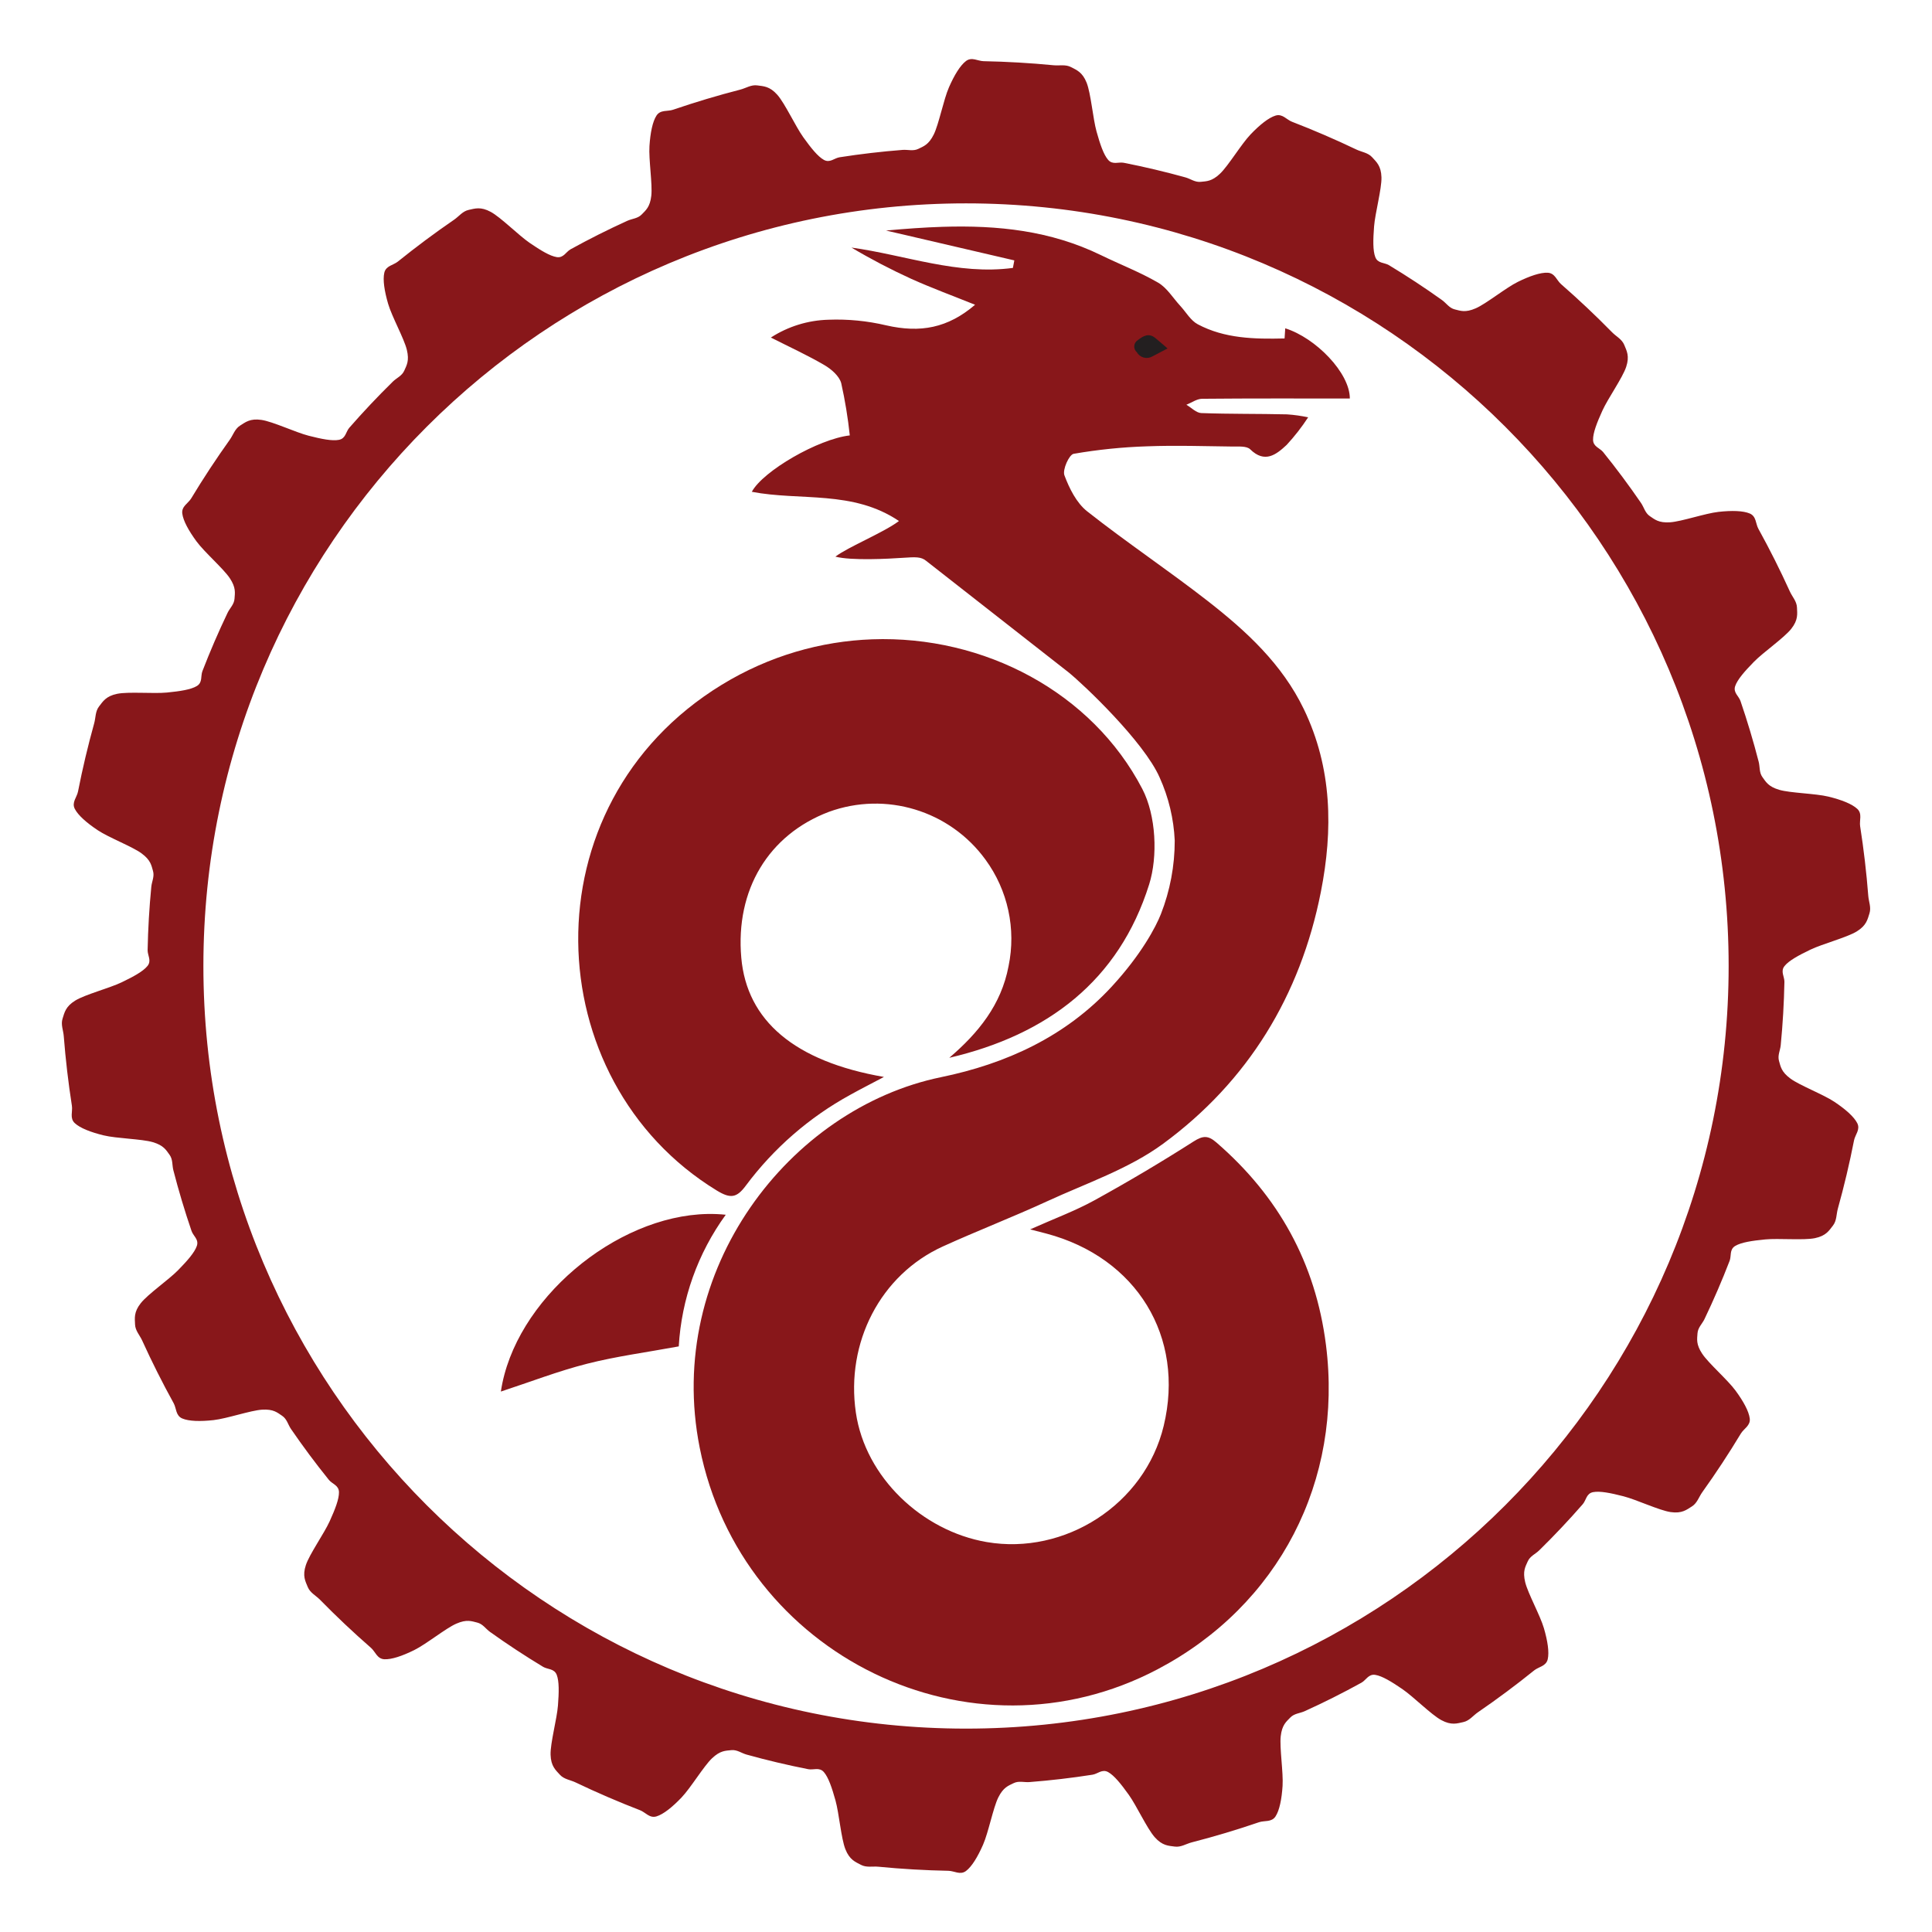
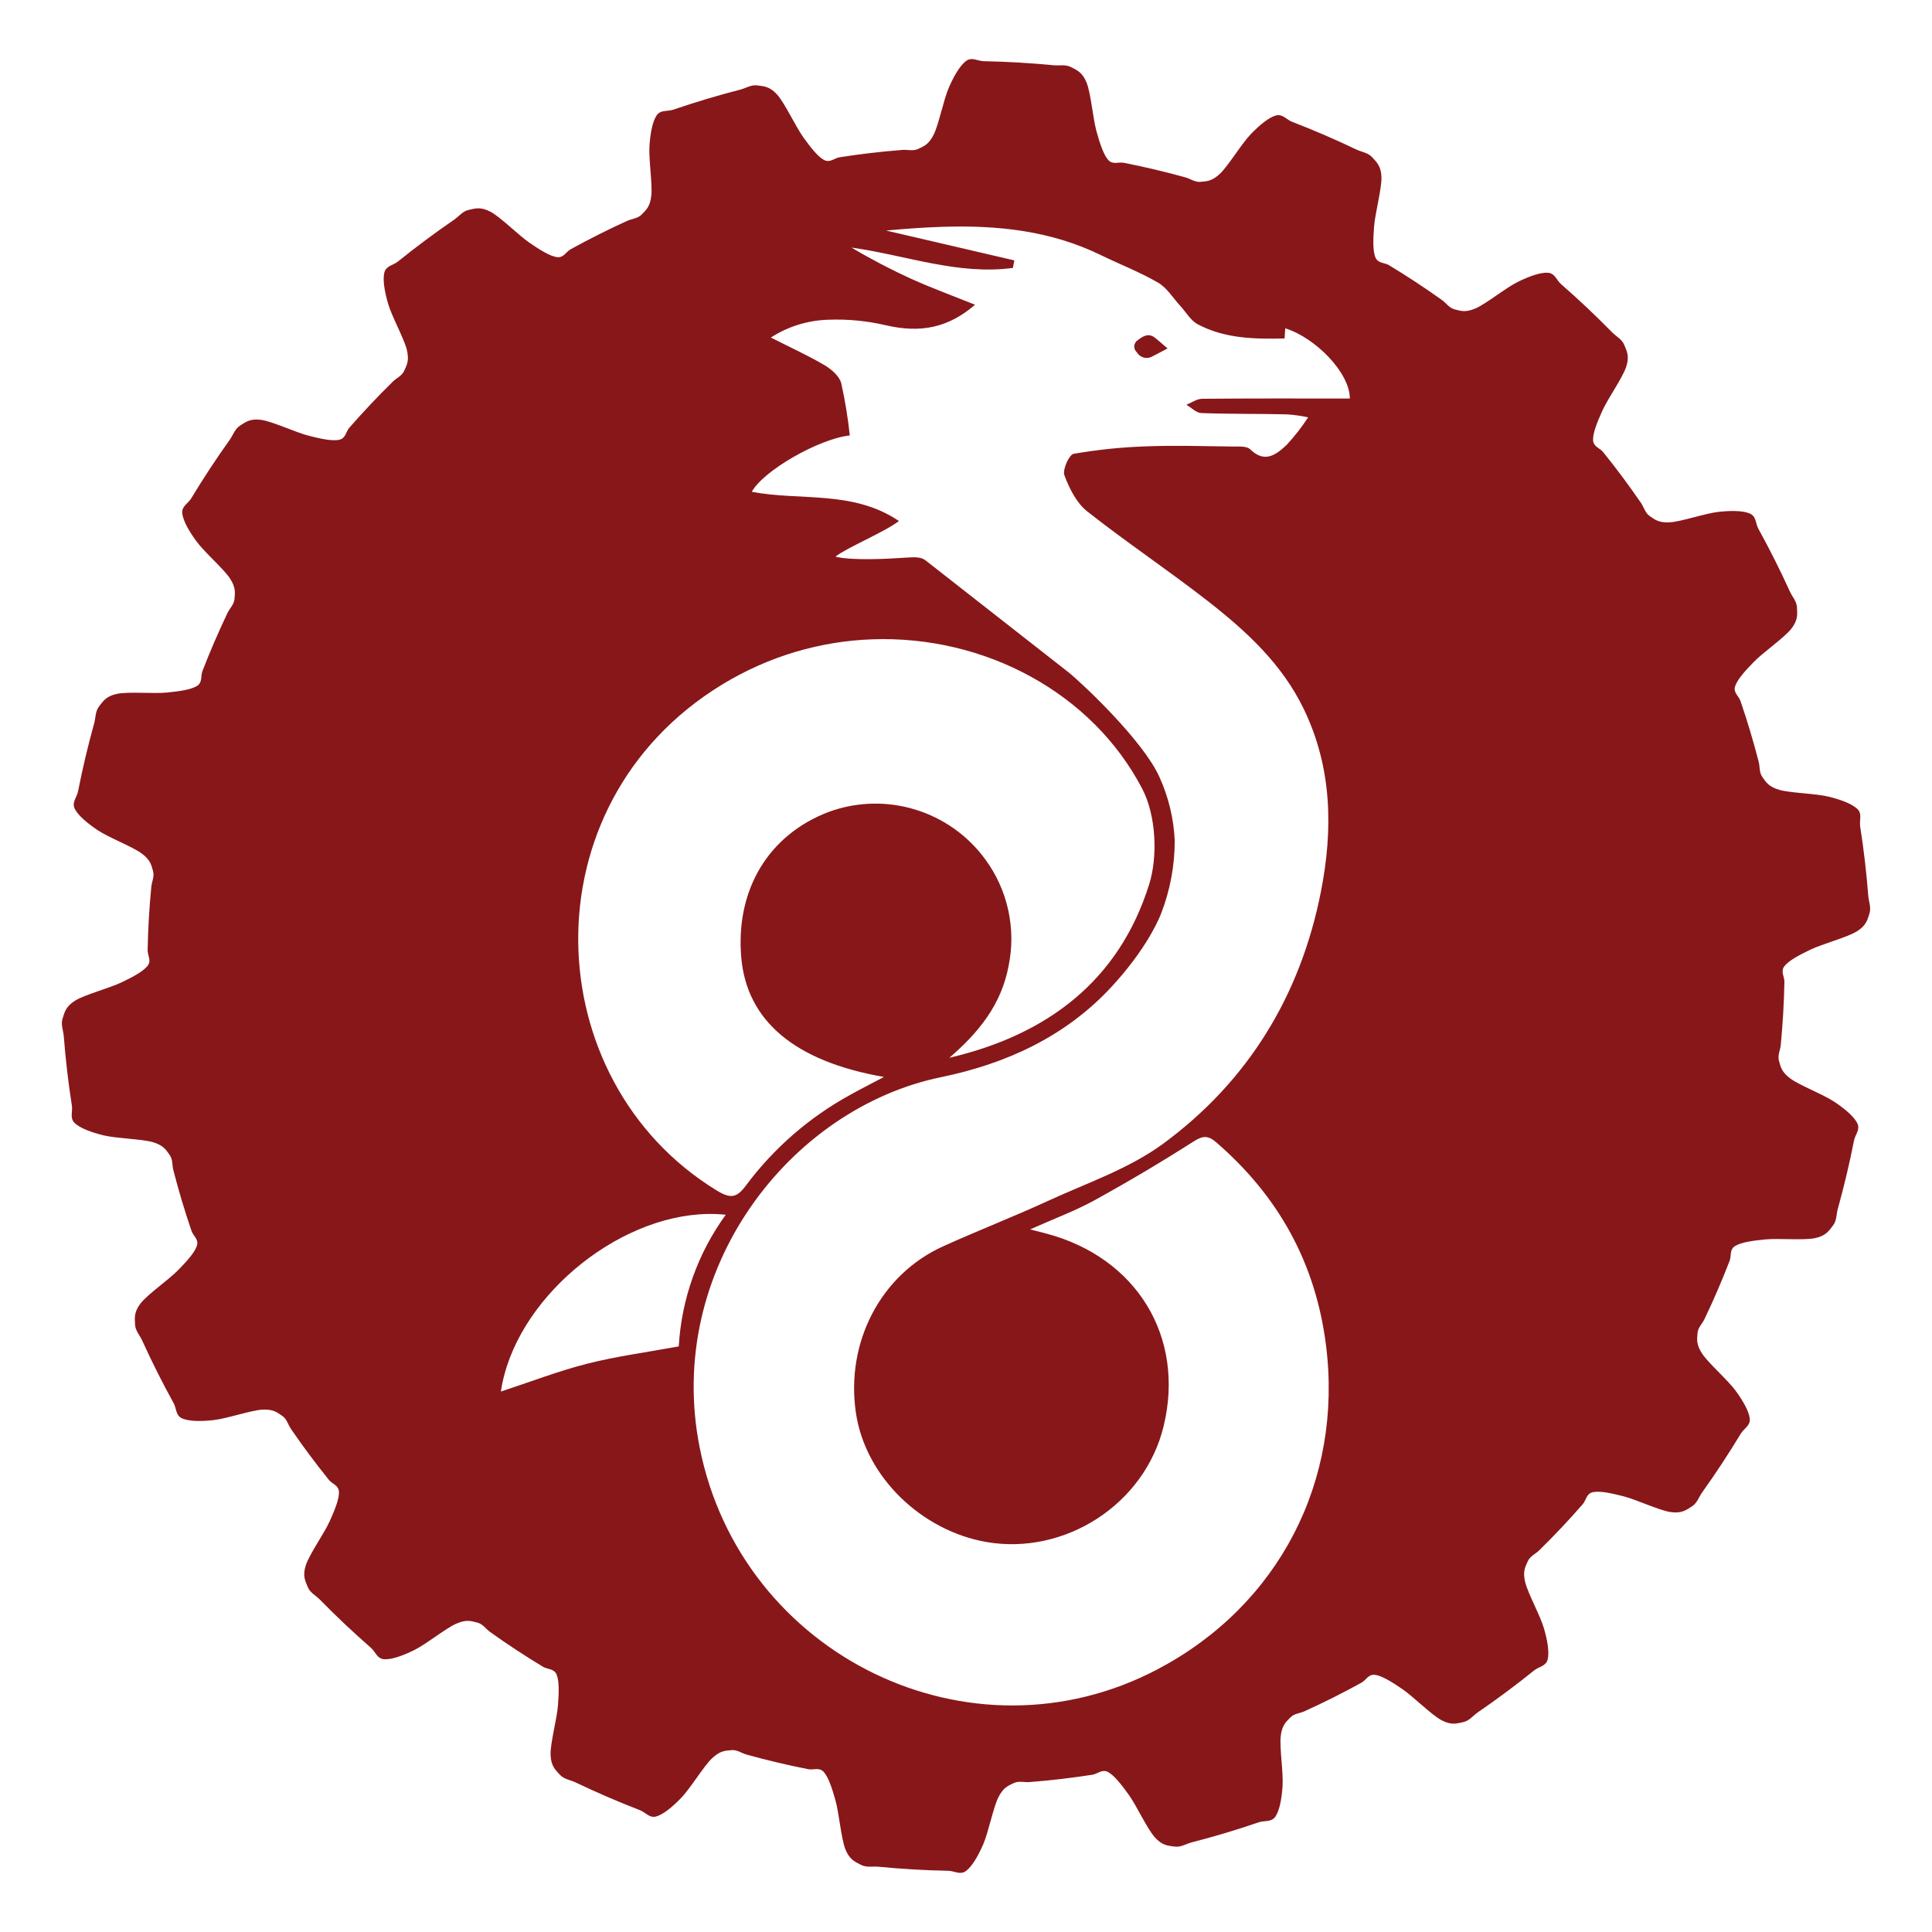
<svg xmlns="http://www.w3.org/2000/svg" version="1.1" viewBox="-40.005 -40 380.004 380">
  <defs>
    <style>.a{fill:#88171a;}.b{fill:#231f20;}</style>
  </defs>
-   <path class="a" fill-rule="evenodd" d="M311.000,150.000 C310.145,151.057 310.990,152.082 310.970,153.122 C310.950,154.162 310.919,155.203 310.879,156.243 C310.839,157.283 310.788,158.322 310.728,159.361 C310.667,160.400 310.597,161.439 310.516,162.476 C310.435,163.514 310.344,164.551 310.244,165.587 C310.143,166.622 309.592,167.597 309.911,168.691 C310.231,169.785 310.348,170.813 312.161,172.149 C313.974,173.486 318.601,175.251 320.791,176.711 C322.980,178.171 324.650,179.644 325.296,180.909 C325.941,182.175 324.885,183.174 324.663,184.303 C324.442,185.432 324.209,186.559 323.965,187.683 C323.722,188.808 323.467,189.930 323.202,191.050 C322.937,192.169 322.660,193.286 322.373,194.401 C322.086,195.515 321.789,196.626 321.480,197.735 C321.171,198.843 321.275,200.084 320.522,201.051 C319.769,202.017 319.183,203.078 316.961,203.534 C314.738,203.989 309.798,203.528 307.187,203.783 C304.575,204.038 302.456,204.364 301.291,205.065 C300.125,205.766 300.569,207.018 300.194,207.989 C299.819,208.959 299.435,209.927 299.042,210.890 C298.648,211.854 298.245,212.813 297.833,213.769 C297.421,214.724 296.999,215.676 296.568,216.624 C296.138,217.571 295.698,218.514 295.249,219.453 C294.800,220.392 293.949,221.120 293.875,222.257 C293.801,223.394 293.560,224.400 294.806,226.276 C296.053,228.152 299.797,231.393 301.355,233.514 C302.913,235.635 303.979,237.590 304.153,239.000 C304.326,240.410 302.992,240.987 302.398,241.972 C301.803,242.958 301.199,243.937 300.586,244.910 C299.972,245.884 299.349,246.851 298.717,247.813 C298.085,248.774 297.443,249.729 296.792,250.678 C296.141,251.627 295.481,252.570 294.812,253.506 C294.143,254.442 293.816,255.644 292.778,256.294 C291.740,256.945 290.826,257.741 288.582,257.409 C286.338,257.077 281.854,254.954 279.312,254.301 C276.771,253.647 274.668,253.229 273.333,253.489 C271.998,253.749 271.987,255.077 271.303,255.861 C270.619,256.645 269.927,257.423 269.228,258.193 C268.528,258.964 267.821,259.728 267.107,260.485 C266.393,261.242 265.671,261.992 264.943,262.735 C264.214,263.478 263.478,264.214 262.735,264.943 C261.992,265.671 260.943,266.064 260.485,267.107 C260.027,268.150 259.456,269.013 259.985,271.203 C260.515,273.392 262.925,277.718 263.664,280.244 C264.402,282.770 264.735,284.972 264.416,286.356 C264.097,287.740 262.646,287.827 261.751,288.549 C260.855,289.271 259.952,289.985 259.043,290.690 C258.134,291.395 257.217,292.091 256.294,292.778 C255.371,293.465 254.442,294.143 253.506,294.812 C252.570,295.481 251.627,296.141 250.678,296.792 C249.729,297.443 249.011,298.461 247.813,298.717 C246.614,298.973 245.484,299.409 243.488,298.329 C241.493,297.250 238.006,293.721 235.841,292.238 C233.676,290.755 231.843,289.642 230.500,289.430 C229.157,289.218 228.692,290.462 227.781,290.965 C226.870,291.468 225.954,291.962 225.033,292.447 C224.112,292.932 223.187,293.408 222.257,293.875 C221.327,294.342 220.392,294.800 219.453,295.249 C218.514,295.698 217.571,296.138 216.624,296.568 C215.676,296.999 214.556,297.009 213.769,297.833 C212.981,298.656 212.150,299.272 211.899,301.510 C211.648,303.749 212.433,308.639 212.263,311.265 C212.093,313.890 211.653,316.074 210.880,317.265 C210.107,318.457 208.713,318.042 207.625,318.414 C206.536,318.787 205.444,319.149 204.348,319.500 C203.252,319.851 202.153,320.192 201.051,320.522 C199.949,320.852 198.843,321.171 197.735,321.480 C196.626,321.789 195.515,322.086 194.401,322.373 C193.286,322.660 192.263,323.371 191.050,323.202 C189.836,323.033 188.624,323.056 187.119,321.359 C185.613,319.662 183.543,315.153 182.016,313.019 C180.489,310.885 179.147,309.213 177.957,308.554 C176.768,307.895 175.906,308.906 174.878,309.066 C173.849,309.227 172.819,309.378 171.788,309.519 C170.757,309.660 169.725,309.791 168.691,309.911 C167.657,310.032 166.622,310.143 165.587,310.244 C164.551,310.344 163.514,310.435 162.476,310.516 C161.439,310.597 160.383,310.223 159.361,310.728 C158.340,311.232 157.348,311.526 156.346,313.544 C155.345,315.562 154.410,320.425 153.352,322.834 C152.294,325.244 151.134,327.145 150.000,328.000 C148.866,328.855 147.699,327.989 146.548,327.967 C145.398,327.944 144.248,327.911 143.098,327.866 C141.948,327.822 140.799,327.766 139.650,327.699 C138.502,327.632 137.353,327.554 136.206,327.465 C135.059,327.376 133.913,327.275 132.768,327.164 C131.623,327.053 130.418,327.370 129.335,326.796 C128.253,326.222 127.106,325.830 126.272,323.720 C125.438,321.610 125.034,316.666 124.329,314.138 C123.624,311.610 122.935,309.580 122.043,308.554 C121.150,307.528 119.994,308.183 118.973,307.982 C117.952,307.782 116.933,307.571 115.916,307.351 C114.899,307.130 113.883,306.900 112.871,306.660 C111.858,306.420 110.848,306.170 109.840,305.911 C108.832,305.651 107.827,305.382 106.824,305.103 C105.822,304.824 104.957,304.112 103.825,304.236 C102.692,304.361 101.659,304.298 100.028,305.852 C98.397,307.405 95.855,311.655 94.037,313.557 C92.219,315.460 90.479,316.849 89.120,317.265 C87.762,317.681 86.962,316.468 85.888,316.053 C84.815,315.639 83.746,315.214 82.680,314.779 C81.615,314.344 80.554,313.898 79.498,313.442 C78.441,312.987 77.389,312.521 76.342,312.045 C75.294,311.568 74.251,311.082 73.213,310.586 C72.175,310.089 70.935,309.976 70.114,309.067 C69.293,308.157 68.350,307.396 68.287,305.128 C68.225,302.860 69.537,298.076 69.739,295.459 C69.941,292.843 69.988,290.700 69.500,289.430 C69.012,288.161 67.702,288.381 66.811,287.843 C65.920,287.305 65.034,286.759 64.154,286.204 C63.274,285.649 62.399,285.085 61.529,284.514 C60.660,283.942 59.796,283.361 58.937,282.773 C58.079,282.184 57.226,281.587 56.380,280.982 C55.533,280.377 54.965,279.412 53.857,279.142 C52.750,278.872 51.802,278.459 49.738,279.361 C47.673,280.263 43.831,283.388 41.472,284.553 C39.113,285.719 37.002,286.430 35.584,286.356 C34.165,286.282 33.828,284.868 32.961,284.112 C32.094,283.355 31.235,282.590 30.383,281.817 C29.531,281.044 28.686,280.262 27.849,279.473 C27.012,278.683 26.183,277.885 25.361,277.079 C24.540,276.274 23.726,275.460 22.921,274.639 C22.115,273.817 20.988,273.287 20.527,272.151 C20.067,271.015 19.441,269.978 20.158,267.825 C20.875,265.673 23.744,261.626 24.829,259.236 C25.914,256.847 26.691,254.849 26.667,253.489 C26.643,252.129 25.337,251.888 24.683,251.078 C24.030,250.268 23.384,249.451 22.747,248.629 C22.109,247.806 21.480,246.977 20.858,246.143 C20.237,245.308 19.623,244.467 19.018,243.620 C18.413,242.774 17.816,241.921 17.227,241.063 C16.639,240.204 16.434,239.103 15.486,238.471 C14.539,237.838 13.788,237.126 11.540,237.268 C9.292,237.409 4.613,239.031 1.997,239.320 C-0.618,239.609 -2.845,239.554 -4.153,239.000 C-5.460,238.446 -5.294,237.001 -5.849,235.994 C-6.405,234.987 -6.951,233.974 -7.488,232.956 C-8.024,231.938 -8.550,230.914 -9.067,229.886 C-9.583,228.858 -10.089,227.825 -10.586,226.787 C-11.082,225.749 -11.568,224.706 -12.045,223.658 C-12.521,222.611 -13.398,221.727 -13.442,220.502 C-13.487,219.278 -13.720,218.088 -12.310,216.311 C-10.900,214.533 -6.820,211.712 -4.983,209.838 C-3.146,207.963 -1.733,206.351 -1.291,205.065 C-0.848,203.779 -1.993,203.106 -2.330,202.121 C-2.667,201.137 -2.994,200.148 -3.312,199.157 C-3.630,198.167 -3.938,197.172 -4.236,196.175 C-4.535,195.178 -4.824,194.178 -5.103,193.176 C-5.382,192.173 -5.651,191.168 -5.911,190.160 C-6.170,189.152 -5.986,188.048 -6.660,187.129 C-7.335,186.211 -7.796,185.285 -9.957,184.649 C-12.118,184.013 -17.070,183.937 -19.626,183.314 C-22.183,182.690 -24.256,181.878 -25.296,180.909 C-26.335,179.941 -25.684,178.641 -25.862,177.504 C-26.040,176.368 -26.207,175.229 -26.362,174.089 C-26.518,172.949 -26.663,171.807 -26.796,170.665 C-26.930,169.522 -27.053,168.377 -27.164,167.232 C-27.275,166.087 -27.376,164.941 -27.465,163.794 C-27.554,162.647 -28.076,161.516 -27.699,160.350 C-27.322,159.184 -27.134,157.987 -25.201,156.799 C-23.268,155.611 -18.469,154.355 -16.102,153.222 C-13.735,152.088 -11.855,151.057 -11.000,150.000 C-10.145,148.943 -10.990,147.918 -10.970,146.878 C-10.950,145.838 -10.919,144.797 -10.879,143.757 C-10.839,142.717 -10.788,141.678 -10.728,140.639 C-10.667,139.600 -10.597,138.561 -10.516,137.524 C-10.435,136.486 -10.344,135.449 -10.244,134.413 C-10.143,133.378 -9.592,132.403 -9.911,131.309 C-10.231,130.215 -10.348,129.187 -12.161,127.851 C-13.974,126.514 -18.601,124.749 -20.791,123.289 C-22.980,121.829 -24.650,120.356 -25.296,119.091 C-25.941,117.825 -24.885,116.826 -24.663,115.697 C-24.442,114.568 -24.209,113.441 -23.965,112.317 C-23.722,111.192 -23.467,110.070 -23.202,108.950 C-22.937,107.831 -22.660,106.714 -22.373,105.599 C-22.086,104.485 -21.789,103.374 -21.480,102.265 C-21.171,101.157 -21.275,99.916 -20.522,98.949 C-19.769,97.983 -19.183,96.922 -16.961,96.466 C-14.738,96.011 -9.798,96.472 -7.187,96.217 C-4.575,95.962 -2.456,95.636 -1.291,94.935 C-0.125,94.234 -0.569,92.982 -0.194,92.011 C0.181,91.041 0.565,90.073 0.958,89.110 C1.352,88.146 1.755,87.187 2.167,86.231 C2.579,85.276 3.001,84.324 3.432,83.376 C3.862,82.429 4.302,81.486 4.751,80.547 C5.200,79.608 6.051,78.880 6.125,77.743 C6.199,76.606 6.440,75.600 5.194,73.724 C3.947,71.848 0.203,68.607 -1.355,66.486 C-2.913,64.365 -3.979,62.410 -4.153,61.000 C-4.326,59.590 -2.992,59.013 -2.398,58.028 C-1.803,57.042 -1.199,56.063 -0.586,55.090 C0.028,54.116 0.651,53.149 1.283,52.187 C1.915,51.226 2.557,50.271 3.208,49.322 C3.859,48.373 4.519,47.430 5.188,46.494 C5.857,45.558 6.184,44.356 7.222,43.706 C8.260,43.055 9.174,42.259 11.418,42.591 C13.662,42.923 18.146,45.046 20.688,45.699 C23.229,46.353 25.332,46.771 26.667,46.511 C28.002,46.251 28.013,44.923 28.697,44.139 C29.381,43.355 30.073,42.577 30.772,41.807 C31.472,41.036 32.179,40.272 32.893,39.515 C33.607,38.758 34.329,38.008 35.057,37.265 C35.786,36.522 36.522,35.786 37.265,35.057 C38.008,34.329 39.057,33.936 39.515,32.893 C39.973,31.850 40.544,30.987 40.015,28.797 C39.485,26.608 37.075,22.282 36.336,19.756 C35.598,17.230 35.265,15.028 35.584,13.644 C35.903,12.260 37.354,12.173 38.249,11.451 C39.145,10.729 40.048,10.015 40.957,9.310 C41.866,8.605 42.783,7.909 43.706,7.222 C44.629,6.535 45.558,5.857 46.494,5.188 C47.430,4.519 48.373,3.859 49.322,3.208 C50.271,2.557 50.989,1.539 52.187,1.283 C53.386,1.027 54.516,0.591 56.512,1.671 C58.507,2.750 61.994,6.279 64.159,7.762 C66.324,9.245 68.157,10.358 69.500,10.570 C70.843,10.782 71.308,9.538 72.219,9.035 C73.130,8.532 74.046,8.038 74.967,7.553 C75.888,7.068 76.813,6.592 77.743,6.125 C78.673,5.658 79.608,5.200 80.547,4.751 C81.486,4.302 82.429,3.862 83.376,3.432 C84.324,3.001 85.444,2.991 86.231,2.167 C87.019,1.344 87.850,0.728 88.101,-1.510 C88.352,-3.749 87.567,-8.639 87.737,-11.265 C87.907,-13.890 88.347,-16.074 89.120,-17.265 C89.893,-18.457 91.287,-18.042 92.375,-18.414 C93.464,-18.787 94.556,-19.149 95.652,-19.500 C96.748,-19.851 97.847,-20.192 98.949,-20.522 C100.051,-20.852 101.157,-21.171 102.265,-21.480 C103.374,-21.789 104.485,-22.086 105.599,-22.373 C106.714,-22.660 107.737,-23.371 108.950,-23.202 C110.164,-23.033 111.376,-23.056 112.881,-21.359 C114.387,-19.662 116.457,-15.153 117.984,-13.019 C119.511,-10.885 120.853,-9.213 122.043,-8.554 C123.232,-7.895 124.094,-8.906 125.122,-9.066 C126.151,-9.227 127.181,-9.378 128.212,-9.519 C129.243,-9.660 130.275,-9.791 131.309,-9.911 C132.343,-10.032 133.378,-10.143 134.413,-10.244 C135.449,-10.344 136.486,-10.435 137.524,-10.516 C138.561,-10.597 139.617,-10.223 140.639,-10.728 C141.660,-11.232 142.652,-11.526 143.654,-13.544 C144.655,-15.562 145.590,-20.425 146.648,-22.834 C147.706,-25.244 148.866,-27.145 150.000,-28.000 C151.134,-28.855 152.301,-27.989 153.452,-27.967 C154.602,-27.944 155.752,-27.911 156.902,-27.866 C158.052,-27.822 159.201,-27.766 160.350,-27.699 C161.498,-27.632 162.647,-27.554 163.794,-27.465 C164.941,-27.376 166.087,-27.275 167.232,-27.164 C168.377,-27.053 169.582,-27.370 170.665,-26.796 C171.747,-26.222 172.894,-25.830 173.728,-23.720 C174.562,-21.610 174.966,-16.666 175.671,-14.138 C176.376,-11.610 177.065,-9.580 177.957,-8.554 C178.850,-7.528 180.006,-8.183 181.027,-7.982 C182.048,-7.782 183.067,-7.571 184.084,-7.351 C185.101,-7.130 186.117,-6.900 187.129,-6.660 C188.142,-6.420 189.152,-6.170 190.160,-5.911 C191.168,-5.651 192.173,-5.382 193.176,-5.103 C194.178,-4.824 195.043,-4.112 196.175,-4.236 C197.308,-4.361 198.341,-4.298 199.972,-5.852 C201.603,-7.405 204.145,-11.655 205.963,-13.557 C207.781,-15.460 209.521,-16.849 210.880,-17.265 C212.238,-17.681 213.038,-16.468 214.112,-16.053 C215.185,-15.639 216.254,-15.214 217.320,-14.779 C218.385,-14.344 219.446,-13.898 220.502,-13.442 C221.559,-12.987 222.611,-12.521 223.658,-12.045 C224.706,-11.568 225.749,-11.082 226.787,-10.586 C227.825,-10.089 229.065,-9.976 229.886,-9.067 C230.707,-8.157 231.650,-7.396 231.713,-5.128 C231.775,-2.860 230.463,1.924 230.261,4.541 C230.059,7.157 230.012,9.300 230.500,10.570 C230.988,11.839 232.298,11.619 233.189,12.157 C234.080,12.695 234.966,13.241 235.846,13.796 C236.726,14.351 237.601,14.915 238.471,15.486 C239.340,16.058 240.204,16.639 241.063,17.227 C241.921,17.816 242.774,18.413 243.620,19.018 C244.467,19.623 245.035,20.588 246.143,20.858 C247.250,21.128 248.198,21.541 250.262,20.639 C252.327,19.737 256.169,16.612 258.528,15.447 C260.887,14.281 262.998,13.570 264.416,13.644 C265.835,13.718 266.172,15.132 267.039,15.888 C267.906,16.645 268.765,17.410 269.617,18.183 C270.469,18.956 271.314,19.738 272.151,20.527 C272.988,21.317 273.817,22.115 274.639,22.921 C275.460,23.726 276.274,24.540 277.079,25.361 C277.885,26.183 279.012,26.713 279.473,27.849 C279.933,28.985 280.559,30.022 279.842,32.175 C279.125,34.327 276.256,38.374 275.171,40.764 C274.086,43.153 273.309,45.151 273.333,46.511 C273.357,47.871 274.663,48.112 275.317,48.922 C275.970,49.732 276.616,50.549 277.253,51.371 C277.891,52.194 278.520,53.023 279.142,53.857 C279.763,54.692 280.377,55.533 280.982,56.380 C281.587,57.226 282.184,58.079 282.773,58.937 C283.361,59.796 283.566,60.897 284.514,61.529 C285.461,62.162 286.212,62.874 288.460,62.732 C290.708,62.591 295.387,60.969 298.003,60.680 C300.618,60.391 302.845,60.446 304.153,61.000 C305.460,61.554 305.294,62.999 305.849,64.006 C306.405,65.013 306.951,66.026 307.488,67.044 C308.024,68.062 308.550,69.086 309.067,70.114 C309.583,71.142 310.089,72.175 310.586,73.213 C311.082,74.251 311.568,75.294 312.045,76.342 C312.521,77.389 313.398,78.273 313.442,79.498 C313.487,80.722 313.720,81.912 312.310,83.689 C310.900,85.467 306.820,88.288 304.983,90.162 C303.146,92.037 301.733,93.649 301.291,94.935 C300.848,96.221 301.993,96.894 302.330,97.879 C302.667,98.863 302.994,99.852 303.312,100.843 C303.630,101.833 303.938,102.828 304.236,103.825 C304.535,104.822 304.824,105.822 305.103,106.824 C305.382,107.827 305.651,108.832 305.911,109.840 C306.170,110.848 305.986,111.952 306.660,112.871 C307.335,113.789 307.796,114.715 309.957,115.351 C312.118,115.987 317.070,116.063 319.626,116.686 C322.183,117.310 324.256,118.122 325.296,119.091 C326.335,120.059 325.684,121.359 325.862,122.496 C326.040,123.632 326.207,124.771 326.362,125.911 C326.518,127.051 326.663,128.193 326.796,129.335 C326.930,130.478 327.053,131.623 327.164,132.768 C327.275,133.913 327.376,135.059 327.465,136.206 C327.554,137.353 328.076,138.484 327.699,139.650 C327.322,140.816 327.134,142.013 325.201,143.201 C323.268,144.389 318.469,145.645 316.102,146.778 C313.735,147.912 311.855,148.943 311.000,150.000 Z M0.000,150.000 A150.000,150.000 0 1 0 300.000,150.000 A150.000,150.000 0 1 0 0.000,150.000 Z" />
-   <path class="a" transform="translate(-1.5394)" d="M 146.902 4.613 C 143.267 4.727 139.572 5 135.812 5.344 C 144.802 7.436 152.921 9.327 161.041 11.217 C 160.948 11.71 160.856 12.204 160.763 12.697 C 149.902 14.152 139.629 10.171 129.007 8.695 A 123.04 123.04 0 0 0 140.785 14.854 C 144.879 16.691 149.102 18.243 153.324 19.943 C 147.96 24.526 142.578 25.533 135.836 23.992 A 42.316 42.316 0 0 0 124.488 22.887 A 21.936 21.936 0 0 0 113.156 26.391 C 116.935 28.307 120.419 29.898 123.705 31.824 C 125.06 32.619 126.614 33.968 126.992 35.359 A 91.533 91.533 0 0 1 128.679 45.641 C 122.49 46.342 111.607 52.637 109.408 56.732 C 118.919 58.563 129.276 56.349 138.349 62.479 C 135.36 64.74 128.4 67.552 125.847 69.484 C 129.003 70.311 136.318 69.907 139.179 69.713 C 141.588 69.55 142.699 69.49 143.687 70.303 L 171.687 92.225 C 174.631 94.599 186.521 105.853 189.625 112.928 A 33.867 33.867 0 0 1 192.591 125.326 A 39.565 39.565 0 0 1 189.869 139.795 C 188.9 142.255 186.058 147.706 180.193 154.061 C 171.103 163.908 159.41 169.233 146.623 171.869 C 116.891 177.999 92.186 209.749 99.16 244.752 C 107.301 285.618 152.407 307.744 189.267 288.305 C 213.092 275.741 225.724 251.227 222.339 224.543 C 220.294 208.422 213 195.273 200.775 184.703 C 199.177 183.321 198.165 183.322 196.291 184.521 C 189.917 188.59 183.424 192.442 176.81 196.082 C 173.019 198.168 168.911 199.682 164.156 201.807 C 165.789 202.228 166.574 202.426 167.357 202.635 C 185.132 207.365 194.63 222.969 190.423 240.447 C 186.682 255.991 170.903 265.928 155.611 263.307 C 142.863 261.122 131.733 250.537 129.875 237.852 C 127.85 224.029 134.735 210.734 146.984 205.164 C 153.778 202.075 160.755 199.384 167.533 196.262 C 175.24 192.712 183.572 189.908 190.3 184.967 C 206.999 172.704 217.311 155.821 221.332 135.443 C 223.74 123.236 223.576 111.084 217.992 99.494 C 213.706 90.599 206.673 84.137 199.117 78.24 C 191.341 72.172 183.109 66.686 175.369 60.576 C 173.274 58.923 171.861 56.072 170.892 53.486 C 170.481 52.391 171.817 49.42 172.711 49.26 A 104.04 104.04 0 0 1 187.136 47.787 C 192.71 47.577 198.3 47.755 203.882 47.828 C 205.093 47.844 206.736 47.687 207.431 48.371 C 210.323 51.214 212.59 49.386 214.597 47.516 A 40.607 40.607 0 0 0 218.832 42.082 A 29.052 29.052 0 0 0 214.666 41.5 C 209.052 41.367 203.432 41.452 197.822 41.246 L 197.826 41.248 C 196.826 41.211 195.862 40.182 194.882 39.611 C 195.913 39.202 196.941 38.445 197.976 38.436 C 207.658 38.345 217.342 38.383 227.033 38.383 C 227.044 33.345 220.31 26.445 214.328 24.576 C 214.283 25.258 214.241 25.893 214.197 26.57 C 208.253 26.712 202.419 26.6 197.119 23.781 C 195.722 23.039 194.81 21.387 193.673 20.154 C 192.242 18.603 191.068 16.608 189.324 15.596 C 185.748 13.52 181.844 12.017 178.113 10.199 C 168.169 5.356 157.807 4.271 146.902 4.613 z M 133.076 85.746 C 123.054 86.109 112.86 88.959 103.48 94.697 C 64.889 118.306 67.16 172.54 102.498 194.15 C 105.214 195.812 106.44 195.617 108.224 193.209 A 63.918 63.918 0 0 1 128.769 175.342 C 130.749 174.239 132.771 173.215 135.398 171.824 C 117.821 168.776 108.427 160.752 107.337 148.371 C 106.164 135.042 112.671 124.199 124.552 119.688 A 26.76 26.76 0 0 1 155.365 129.076 A 26.402 26.402 0 0 1 159.906 150.033 C 158.465 157.664 153.937 163.188 148.248 168.059 C 167.546 163.543 181.606 152.911 187.56 133.955 C 189.285 128.464 188.938 120.408 186.214 115.174 C 176.336 96.188 155.123 84.948 133.076 85.746 z M 100.689 198.777 C 82.588 199.127 62.711 215.751 60.05 233.705 C 65.853 231.802 71.354 229.668 77.031 228.227 C 82.797 226.763 88.737 225.983 95.039 224.822 A 48.881 48.881 0 0 1 104.281 198.928 C 103.096 198.802 101.896 198.754 100.689 198.777 z " />
-   <path class="b" transform="translate(-1.5394)" d="m185.32 26.906a1.481 1.481 0 0 0-0.189 2.369 2.233 2.233 0 0 0 3.072 0.822c0.933-0.471 1.848-0.971 2.975-1.567-0.908-0.775-1.636-1.415-2.386-2.032-1.318-1.086-2.411-0.404-3.472 0.408z" />
+   <path class="a" fill-rule="evenodd" transform="translate(-1.5394)" d="M312.539,150.000 C311.684,151.057 312.529,152.082 312.509,153.122 C312.489,154.162 312.459,155.203 312.418,156.243 C312.378,157.283 312.328,158.322 312.267,159.361 C312.207,160.400 312.136,161.439 312.055,162.476 C311.975,163.514 311.884,164.551 311.783,165.587 C311.682,166.622 311.131,167.597 311.451,168.691 C311.770,169.785 311.887,170.813 313.701,172.149 C315.514,173.486 320.141,175.251 322.330,176.711 C324.519,178.171 326.190,179.644 326.835,180.909 C327.481,182.175 326.425,183.174 326.203,184.303 C325.981,185.432 325.748,186.559 325.505,187.683 C325.261,188.808 325.007,189.930 324.741,191.050 C324.476,192.169 324.200,193.286 323.913,194.401 C323.626,195.515 323.328,196.626 323.019,197.735 C322.711,198.843 322.815,200.084 322.062,201.051 C321.308,202.017 320.722,203.078 318.500,203.534 C316.277,203.989 311.338,203.528 308.726,203.783 C306.114,204.038 303.995,204.364 302.830,205.065 C301.665,205.766 302.109,207.018 301.734,207.989 C301.359,208.959 300.975,209.927 300.581,210.890 C300.187,211.854 299.784,212.813 299.372,213.769 C298.960,214.724 298.538,215.676 298.108,216.624 C297.677,217.571 297.237,218.514 296.788,219.453 C296.339,220.392 295.488,221.120 295.414,222.257 C295.340,223.394 295.099,224.400 296.346,226.276 C297.592,228.152 301.337,231.393 302.894,233.514 C304.452,235.635 305.518,237.590 305.692,239.000 C305.866,240.410 304.532,240.987 303.937,241.972 C303.343,242.958 302.738,243.937 302.125,244.910 C301.512,245.884 300.888,246.851 300.256,247.813 C299.624,248.774 298.982,249.729 298.332,250.678 C297.681,251.627 297.021,252.570 296.352,253.506 C295.683,254.442 295.356,255.644 294.317,256.294 C293.279,256.945 292.366,257.741 290.121,257.409 C287.877,257.077 283.393,254.954 280.852,254.301 C278.310,253.647 276.207,253.229 274.873,253.489 C273.538,253.749 273.527,255.077 272.843,255.861 C272.158,256.645 271.466,257.423 270.767,258.193 C270.068,258.964 269.361,259.728 268.647,260.485 C267.932,261.242 267.211,261.992 266.482,262.735 C265.753,263.478 265.017,264.214 264.274,264.943 C263.531,265.671 262.483,266.064 262.024,267.107 C261.566,268.150 260.995,269.013 261.525,271.203 C262.055,273.392 264.464,277.718 265.203,280.244 C265.941,282.770 266.274,284.972 265.956,286.356 C265.637,287.740 264.186,287.827 263.290,288.549 C262.394,289.271 261.492,289.985 260.582,290.690 C259.673,291.395 258.757,292.091 257.834,292.778 C256.911,293.465 255.981,294.143 255.045,294.812 C254.109,295.481 253.166,296.141 252.217,296.792 C251.269,297.443 250.550,298.461 249.352,298.717 C248.154,298.973 247.023,299.409 245.028,298.329 C243.032,297.250 239.545,293.721 237.380,292.238 C235.216,290.755 233.383,289.642 232.039,289.430 C230.696,289.218 230.232,290.462 229.321,290.965 C228.409,291.468 227.493,291.962 226.572,292.447 C225.652,292.932 224.726,293.408 223.796,293.875 C222.866,294.342 221.931,294.800 220.993,295.249 C220.054,295.698 219.110,296.138 218.163,296.568 C217.216,296.999 216.096,297.009 215.308,297.833 C214.521,298.656 213.689,299.272 213.438,301.510 C213.187,303.749 213.972,308.639 213.802,311.265 C213.632,313.890 213.192,316.074 212.419,317.265 C211.646,318.457 210.253,318.042 209.164,318.414 C208.075,318.787 206.983,319.149 205.887,319.500 C204.792,319.851 203.693,320.192 202.590,320.522 C201.488,320.852 200.383,321.171 199.274,321.480 C198.166,321.789 197.054,322.086 195.940,322.373 C194.826,322.660 193.803,323.371 192.589,323.202 C191.375,323.033 190.164,323.056 188.658,321.359 C187.152,319.662 185.082,315.153 183.555,313.019 C182.028,310.885 180.686,309.213 179.497,308.554 C178.307,307.895 177.445,308.906 176.417,309.066 C175.389,309.227 174.359,309.378 173.328,309.519 C172.297,309.660 171.264,309.791 170.230,309.911 C169.197,310.032 168.162,310.143 167.126,310.244 C166.090,310.344 165.053,310.435 164.016,310.516 C162.978,310.597 161.922,310.223 160.901,310.728 C159.879,311.232 158.887,311.526 157.886,313.544 C156.884,315.562 155.949,320.425 154.892,322.834 C153.834,325.244 152.673,327.145 151.539,328.000 C150.405,328.855 149.238,327.989 148.088,327.967 C146.937,327.944 145.787,327.911 144.637,327.866 C143.488,327.822 142.338,327.766 141.190,327.699 C140.041,327.632 138.893,327.554 137.746,327.465 C136.599,327.376 135.452,327.275 134.307,327.164 C133.162,327.053 131.957,327.370 130.875,326.796 C129.792,326.222 128.646,325.830 127.811,323.720 C126.977,321.610 126.574,316.666 125.869,314.138 C125.164,311.610 124.475,309.580 123.582,308.554 C122.689,307.528 121.534,308.183 120.513,307.982 C119.492,307.782 118.472,307.571 117.455,307.351 C116.438,307.130 115.423,306.900 114.410,306.660 C113.398,306.420 112.387,306.170 111.379,305.911 C110.372,305.651 109.366,305.382 108.364,305.103 C107.361,304.824 106.497,304.112 105.364,304.236 C104.231,304.361 103.199,304.298 101.568,305.852 C99.936,307.405 97.395,311.655 95.577,313.557 C93.759,315.460 92.018,316.849 90.660,317.265 C89.302,317.681 88.501,316.468 87.428,316.053 C86.354,315.639 85.285,315.214 84.220,314.779 C83.155,314.344 82.094,313.898 81.037,313.442 C79.981,312.987 78.929,312.521 77.881,312.045 C76.834,311.568 75.791,311.082 74.753,310.586 C73.715,310.089 72.474,309.976 71.653,309.067 C70.832,308.157 69.889,307.396 69.827,305.128 C69.764,302.860 71.076,298.076 71.278,295.459 C71.480,292.843 71.527,290.700 71.039,289.430 C70.551,288.161 69.242,288.381 68.351,287.843 C67.460,287.305 66.574,286.759 65.693,286.204 C64.813,285.649 63.938,285.085 63.068,284.514 C62.199,283.942 61.335,283.361 60.477,282.773 C59.618,282.184 58.766,281.587 57.919,280.982 C57.073,280.377 56.504,279.412 55.397,279.142 C54.290,278.872 53.341,278.459 51.277,279.361 C49.213,280.263 45.371,283.388 43.012,284.553 C40.653,285.719 38.542,286.430 37.123,286.356 C35.705,286.282 35.367,284.868 34.501,284.112 C33.634,283.355 32.774,282.590 31.922,281.817 C31.070,281.044 30.225,280.262 29.388,279.473 C28.552,278.683 27.722,277.885 26.901,277.079 C26.079,276.274 25.266,275.460 24.460,274.639 C23.654,273.817 22.527,273.287 22.067,272.151 C21.607,271.015 20.981,269.978 21.698,267.825 C22.415,265.673 25.284,261.626 26.369,259.236 C27.453,256.847 28.231,254.849 28.206,253.489 C28.182,252.129 26.876,251.888 26.223,251.078 C25.569,250.268 24.924,249.451 24.286,248.629 C23.649,247.806 23.019,246.977 22.398,246.143 C21.776,245.308 21.163,244.467 20.558,243.620 C19.952,242.774 19.355,241.921 18.767,241.063 C18.178,240.204 17.974,239.103 17.026,238.471 C16.078,237.838 15.328,237.126 13.079,237.268 C10.831,237.409 6.152,239.031 3.537,239.320 C0.921,239.609 -1.305,239.554 -2.613,239.000 C-3.921,238.446 -3.754,237.001 -4.310,235.994 C-4.866,234.987 -5.412,233.974 -5.948,232.956 C-6.484,231.938 -7.011,230.914 -7.527,229.886 C-8.044,228.858 -8.550,227.825 -9.046,226.787 C-9.543,225.749 -10.029,224.706 -10.505,223.658 C-10.981,222.611 -11.859,221.727 -11.903,220.502 C-11.947,219.278 -12.181,218.088 -10.771,216.311 C-9.361,214.533 -5.280,211.712 -3.444,209.838 C-1.607,207.963 -0.193,206.351 0.249,205.065 C0.691,203.779 -0.454,203.106 -0.790,202.121 C-1.127,201.137 -1.455,200.148 -1.773,199.157 C-2.090,198.167 -2.398,197.172 -2.697,196.175 C-2.995,195.178 -3.284,194.178 -3.563,193.176 C-3.842,192.173 -4.112,191.168 -4.371,190.160 C-4.631,189.152 -4.446,188.048 -5.121,187.129 C-5.795,186.211 -6.257,185.285 -8.418,184.649 C-10.579,184.013 -15.531,183.937 -18.087,183.314 C-20.643,182.690 -22.717,181.878 -23.756,180.909 C-24.796,179.941 -24.145,178.641 -24.323,177.504 C-24.501,176.368 -24.667,175.229 -24.823,174.089 C-24.979,172.949 -25.123,171.807 -25.257,170.665 C-25.391,169.522 -25.513,168.377 -25.624,167.232 C-25.736,166.087 -25.836,164.941 -25.925,163.794 C-26.015,162.647 -26.537,161.516 -26.159,160.350 C-25.782,159.184 -25.595,157.987 -23.662,156.799 C-21.729,155.611 -16.930,154.355 -14.563,153.222 C-12.196,152.088 -10.316,151.057 -9.461,150.000 C-8.605,148.943 -9.451,147.918 -9.430,146.878 C-9.410,145.838 -9.380,144.797 -9.340,143.757 C-9.299,142.717 -9.249,141.678 -9.188,140.639 C-9.128,139.600 -9.057,138.561 -8.976,137.524 C-8.896,136.486 -8.805,135.449 -8.704,134.413 C-8.604,133.378 -8.052,132.403 -8.372,131.309 C-8.692,130.215 -8.809,129.187 -10.622,127.851 C-12.435,126.514 -17.062,124.749 -19.251,123.289 C-21.440,121.829 -23.111,120.356 -23.756,119.091 C-24.402,117.825 -23.346,116.826 -23.124,115.697 C-22.902,114.568 -22.670,113.441 -22.426,112.317 C-22.182,111.192 -21.928,110.070 -21.663,108.950 C-21.397,107.831 -21.121,106.714 -20.834,105.599 C-20.547,104.485 -20.249,103.374 -19.941,102.265 C-19.632,101.157 -19.736,99.916 -18.983,98.949 C-18.229,97.983 -17.644,96.922 -15.421,96.466 C-13.199,96.011 -8.259,96.472 -5.647,96.217 C-3.036,95.962 -0.917,95.636 0.249,94.935 C1.414,94.234 0.970,92.982 1.345,92.011 C1.720,91.041 2.104,90.073 2.498,89.110 C2.891,88.146 3.294,87.187 3.707,86.231 C4.119,85.276 4.540,84.324 4.971,83.376 C5.402,82.429 5.842,81.486 6.290,80.547 C6.739,79.608 7.591,78.880 7.665,77.743 C7.738,76.606 7.980,75.600 6.733,73.724 C5.486,71.848 1.742,68.607 0.185,66.486 C-1.373,64.365 -2.439,62.410 -2.613,61.000 C-2.787,59.590 -1.453,59.013 -0.858,58.028 C-0.264,57.042 0.340,56.063 0.954,55.090 C1.567,54.116 2.190,53.149 2.823,52.187 C3.455,51.226 4.096,50.271 4.747,49.322 C5.398,48.373 6.058,47.430 6.727,46.494 C7.396,45.558 7.723,44.356 8.761,43.706 C9.800,43.055 10.713,42.259 12.957,42.591 C15.202,42.923 19.686,45.046 22.227,45.699 C24.769,46.353 26.871,46.771 28.206,46.511 C29.541,46.251 29.552,44.923 30.236,44.139 C30.920,43.355 31.612,42.577 32.312,41.807 C33.011,41.036 33.718,40.272 34.432,39.515 C35.146,38.758 35.868,38.008 36.597,37.265 C37.325,36.522 38.061,35.786 38.804,35.057 C39.547,34.329 40.596,33.936 41.054,32.893 C41.513,31.850 42.084,30.987 41.554,28.797 C41.024,26.608 38.614,22.282 37.876,19.756 C37.137,17.230 36.804,15.028 37.123,13.644 C37.442,12.260 38.893,12.173 39.789,11.451 C40.684,10.729 41.587,10.015 42.497,9.310 C43.406,8.605 44.322,7.909 45.245,7.222 C46.168,6.535 47.098,5.857 48.034,5.188 C48.970,4.519 49.913,3.859 50.861,3.208 C51.810,2.557 52.529,1.539 53.727,1.283 C54.925,1.027 56.056,0.591 58.051,1.671 C60.046,2.750 63.534,6.279 65.698,7.762 C67.863,9.245 69.696,10.358 71.039,10.570 C72.383,10.782 72.847,9.538 73.758,9.035 C74.669,8.532 75.586,8.038 76.506,7.553 C77.427,7.068 78.353,6.592 79.283,6.125 C80.213,5.658 81.147,5.200 82.086,4.751 C83.025,4.302 83.968,3.862 84.916,3.432 C85.863,3.001 86.983,2.991 87.771,2.167 C88.558,1.344 89.390,0.728 89.641,-1.510 C89.892,-3.749 89.107,-8.639 89.277,-11.265 C89.447,-13.890 89.887,-16.074 90.660,-17.265 C91.433,-18.457 92.826,-18.042 93.915,-18.414 C95.003,-18.787 96.096,-19.149 97.191,-19.500 C98.287,-19.851 99.386,-20.192 100.488,-20.522 C101.591,-20.852 102.696,-21.171 103.805,-21.480 C104.913,-21.789 106.025,-22.086 107.139,-22.373 C108.253,-22.660 109.276,-23.371 110.490,-23.202 C111.703,-23.033 112.915,-23.056 114.421,-21.359 C115.926,-19.662 117.997,-15.153 119.523,-13.019 C121.050,-10.885 122.392,-9.213 123.582,-8.554 C124.772,-7.895 125.634,-8.906 126.662,-9.066 C127.690,-9.227 128.720,-9.378 129.751,-9.519 C130.782,-9.660 131.815,-9.791 132.848,-9.911 C133.882,-10.032 134.917,-10.143 135.953,-10.244 C136.989,-10.344 138.026,-10.435 139.063,-10.516 C140.101,-10.597 141.156,-10.223 142.178,-10.728 C143.200,-11.232 144.192,-11.526 145.193,-13.544 C146.195,-15.562 147.130,-20.425 148.187,-22.834 C149.245,-25.244 150.405,-27.145 151.539,-28.000 C152.673,-28.855 153.841,-27.989 154.991,-27.967 C156.141,-27.944 157.292,-27.911 158.441,-27.866 C159.591,-27.822 160.741,-27.766 161.889,-27.699 C163.038,-27.632 164.186,-27.554 165.333,-27.465 C166.480,-27.376 167.627,-27.275 168.772,-27.164 C169.917,-27.053 171.121,-27.370 172.204,-26.796 C173.287,-26.222 174.433,-25.830 175.267,-23.720 C176.102,-21.610 176.505,-16.666 177.210,-14.138 C177.915,-11.610 178.604,-9.580 179.497,-8.554 C180.389,-7.528 181.545,-8.183 182.566,-7.982 C183.587,-7.782 184.607,-7.571 185.624,-7.351 C186.641,-7.130 187.656,-6.900 188.669,-6.660 C189.681,-6.420 190.692,-6.170 191.699,-5.911 C192.707,-5.651 193.713,-5.382 194.715,-5.103 C195.718,-4.824 196.582,-4.112 197.715,-4.236 C198.847,-4.361 199.880,-4.298 201.511,-5.852 C203.142,-7.405 205.684,-11.655 207.502,-13.557 C209.320,-15.460 211.061,-16.849 212.419,-17.265 C213.777,-17.681 214.578,-16.468 215.651,-16.053 C216.724,-15.639 217.794,-15.214 218.859,-14.779 C219.924,-14.344 220.985,-13.898 222.042,-13.442 C223.098,-12.987 224.150,-12.521 225.198,-12.045 C226.245,-11.568 227.288,-11.082 228.326,-10.586 C229.364,-10.089 230.605,-9.976 231.426,-9.067 C232.247,-8.157 233.190,-7.396 233.252,-5.128 C233.315,-2.860 232.003,1.924 231.801,4.541 C231.598,7.157 231.551,9.300 232.039,10.570 C232.527,11.839 233.837,11.619 234.728,12.157 C235.619,12.695 236.505,13.241 237.385,13.796 C238.266,14.351 239.141,14.915 240.010,15.486 C240.880,16.058 241.744,16.639 242.602,17.227 C243.460,17.816 244.313,18.413 245.160,19.018 C246.006,19.623 246.575,20.588 247.682,20.858 C248.789,21.128 249.738,21.541 251.802,20.639 C253.866,19.737 257.708,16.612 260.067,15.447 C262.426,14.281 264.537,13.570 265.956,13.644 C267.374,13.718 267.711,15.132 268.578,15.888 C269.445,16.645 270.305,17.410 271.157,18.183 C272.009,18.956 272.854,19.738 273.690,20.527 C274.527,21.317 275.357,22.115 276.178,22.921 C277.000,23.726 277.813,24.540 278.619,25.361 C279.425,26.183 280.552,26.713 281.012,27.849 C281.472,28.985 282.098,30.022 281.381,32.175 C280.664,34.327 277.795,38.374 276.710,40.764 C275.625,43.153 274.848,45.151 274.873,46.511 C274.897,47.871 276.203,48.112 276.856,48.922 C277.509,49.732 278.155,50.549 278.793,51.371 C279.430,52.194 280.060,53.023 280.681,53.857 C281.303,54.692 281.916,55.533 282.521,56.380 C283.126,57.226 283.723,58.079 284.312,58.937 C284.901,59.796 285.105,60.897 286.053,61.529 C287.001,62.162 287.751,62.874 289.999,62.732 C292.248,62.591 296.927,60.969 299.542,60.680 C302.158,60.391 304.384,60.446 305.692,61.000 C307.000,61.554 306.833,62.999 307.389,64.006 C307.945,65.013 308.491,66.026 309.027,67.044 C309.563,68.062 310.090,69.086 310.606,70.114 C311.122,71.142 311.629,72.175 312.125,73.213 C312.622,74.251 313.108,75.294 313.584,76.342 C314.060,77.389 314.938,78.273 314.982,79.498 C315.026,80.722 315.259,81.912 313.849,83.689 C312.440,85.467 308.359,88.288 306.522,90.162 C304.686,92.037 303.272,93.649 302.830,94.935 C302.388,96.221 303.532,96.894 303.869,97.879 C304.206,98.863 304.534,99.852 304.851,100.843 C305.169,101.833 305.477,102.828 305.776,103.825 C306.074,104.822 306.363,105.822 306.642,106.824 C306.921,107.827 307.191,108.832 307.450,109.840 C307.710,110.848 307.525,111.952 308.200,112.871 C308.874,113.789 309.336,114.715 311.497,115.351 C313.658,115.987 318.609,116.063 321.166,116.686 C323.722,117.310 325.796,118.122 326.835,119.091 C327.874,120.059 327.224,121.359 327.402,122.496 C327.579,123.632 327.746,124.771 327.902,125.911 C328.058,127.051 328.202,128.193 328.336,129.335 C328.469,130.478 328.592,131.623 328.703,132.768 C328.815,133.913 328.915,135.059 329.004,136.206 C329.093,137.353 329.616,138.484 329.238,139.650 C328.861,140.816 328.673,142.013 326.741,143.201 C324.808,144.389 320.008,145.645 317.641,146.778 C315.275,147.912 313.395,148.943 312.539,150.000 Z M 146.902 4.613 C 143.267 4.727 139.572 5 135.812 5.344 C 144.802 7.436 152.921 9.327 161.041 11.217 C 160.948 11.71 160.856 12.204 160.763 12.697 C 149.902 14.152 139.629 10.171 129.007 8.695 A 123.04 123.04 0 0 0 140.785 14.854 C 144.879 16.691 149.102 18.243 153.324 19.943 C 147.96 24.526 142.578 25.533 135.836 23.992 A 42.316 42.316 0 0 0 124.488 22.887 A 21.936 21.936 0 0 0 113.156 26.391 C 116.935 28.307 120.419 29.898 123.705 31.824 C 125.06 32.619 126.614 33.968 126.992 35.359 A 91.533 91.533 0 0 1 128.679 45.641 C 122.49 46.342 111.607 52.637 109.408 56.732 C 118.919 58.563 129.276 56.349 138.349 62.479 C 135.36 64.74 128.4 67.552 125.847 69.484 C 129.003 70.311 136.318 69.907 139.179 69.713 C 141.588 69.55 142.699 69.49 143.687 70.303 L 171.687 92.225 C 174.631 94.599 186.521 105.853 189.625 112.928 A 33.867 33.867 0 0 1 192.591 125.326 A 39.565 39.565 0 0 1 189.869 139.795 C 188.9 142.255 186.058 147.706 180.193 154.061 C 171.103 163.908 159.41 169.233 146.623 171.869 C 116.891 177.999 92.186 209.749 99.16 244.752 C 107.301 285.618 152.407 307.744 189.267 288.305 C 213.092 275.741 225.724 251.227 222.339 224.543 C 220.294 208.422 213 195.273 200.775 184.703 C 199.177 183.321 198.165 183.322 196.291 184.521 C 189.917 188.59 183.424 192.442 176.81 196.082 C 173.019 198.168 168.911 199.682 164.156 201.807 C 165.789 202.228 166.574 202.426 167.357 202.635 C 185.132 207.365 194.63 222.969 190.423 240.447 C 186.682 255.991 170.903 265.928 155.611 263.307 C 142.863 261.122 131.733 250.537 129.875 237.852 C 127.85 224.029 134.735 210.734 146.984 205.164 C 153.778 202.075 160.755 199.384 167.533 196.262 C 175.24 192.712 183.572 189.908 190.3 184.967 C 206.999 172.704 217.311 155.821 221.332 135.443 C 223.74 123.236 223.576 111.084 217.992 99.494 C 213.706 90.599 206.673 84.137 199.117 78.24 C 191.341 72.172 183.109 66.686 175.369 60.576 C 173.274 58.923 171.861 56.072 170.892 53.486 C 170.481 52.391 171.817 49.42 172.711 49.26 A 104.04 104.04 0 0 1 187.136 47.787 C 192.71 47.577 198.3 47.755 203.882 47.828 C 205.093 47.844 206.736 47.687 207.431 48.371 C 210.323 51.214 212.59 49.386 214.597 47.516 A 40.607 40.607 0 0 0 218.832 42.082 A 29.052 29.052 0 0 0 214.666 41.5 C 209.052 41.367 203.432 41.452 197.822 41.246 L 197.826 41.248 C 196.826 41.211 195.862 40.182 194.882 39.611 C 195.913 39.202 196.941 38.445 197.976 38.436 C 207.658 38.345 217.342 38.383 227.033 38.383 C 227.044 33.345 220.31 26.445 214.328 24.576 C 214.283 25.258 214.241 25.893 214.197 26.57 C 208.253 26.712 202.419 26.6 197.119 23.781 C 195.722 23.039 194.81 21.387 193.673 20.154 C 192.242 18.603 191.068 16.608 189.324 15.596 C 185.748 13.52 181.844 12.017 178.113 10.199 C 168.169 5.356 157.807 4.271 146.902 4.613 z M 133.076 85.746 C 123.054 86.109 112.86 88.959 103.48 94.697 C 64.889 118.306 67.16 172.54 102.498 194.15 C 105.214 195.812 106.44 195.617 108.224 193.209 A 63.918 63.918 0 0 1 128.769 175.342 C 130.749 174.239 132.771 173.215 135.398 171.824 C 117.821 168.776 108.427 160.752 107.337 148.371 C 106.164 135.042 112.671 124.199 124.552 119.688 A 26.76 26.76 0 0 1 155.365 129.076 A 26.402 26.402 0 0 1 159.906 150.033 C 158.465 157.664 153.937 163.188 148.248 168.059 C 167.546 163.543 181.606 152.911 187.56 133.955 C 189.285 128.464 188.938 120.408 186.214 115.174 C 176.336 96.188 155.123 84.948 133.076 85.746 z M 100.689 198.777 C 82.588 199.127 62.711 215.751 60.05 233.705 C 65.853 231.802 71.354 229.668 77.031 228.227 C 82.797 226.763 88.737 225.983 95.039 224.822 A 48.881 48.881 0 0 1 104.281 198.928 C 103.096 198.802 101.896 198.754 100.689 198.777 z" />
+   <path class="a" transform="translate(-1.5394)" d="m185.32 26.906a1.481 1.481 0 0 0-0.189 2.369 2.233 2.233 0 0 0 3.072 0.822c0.933-0.471 1.848-0.971 2.975-1.567-0.908-0.775-1.636-1.415-2.386-2.032-1.318-1.086-2.411-0.404-3.472 0.408z" />
</svg>
